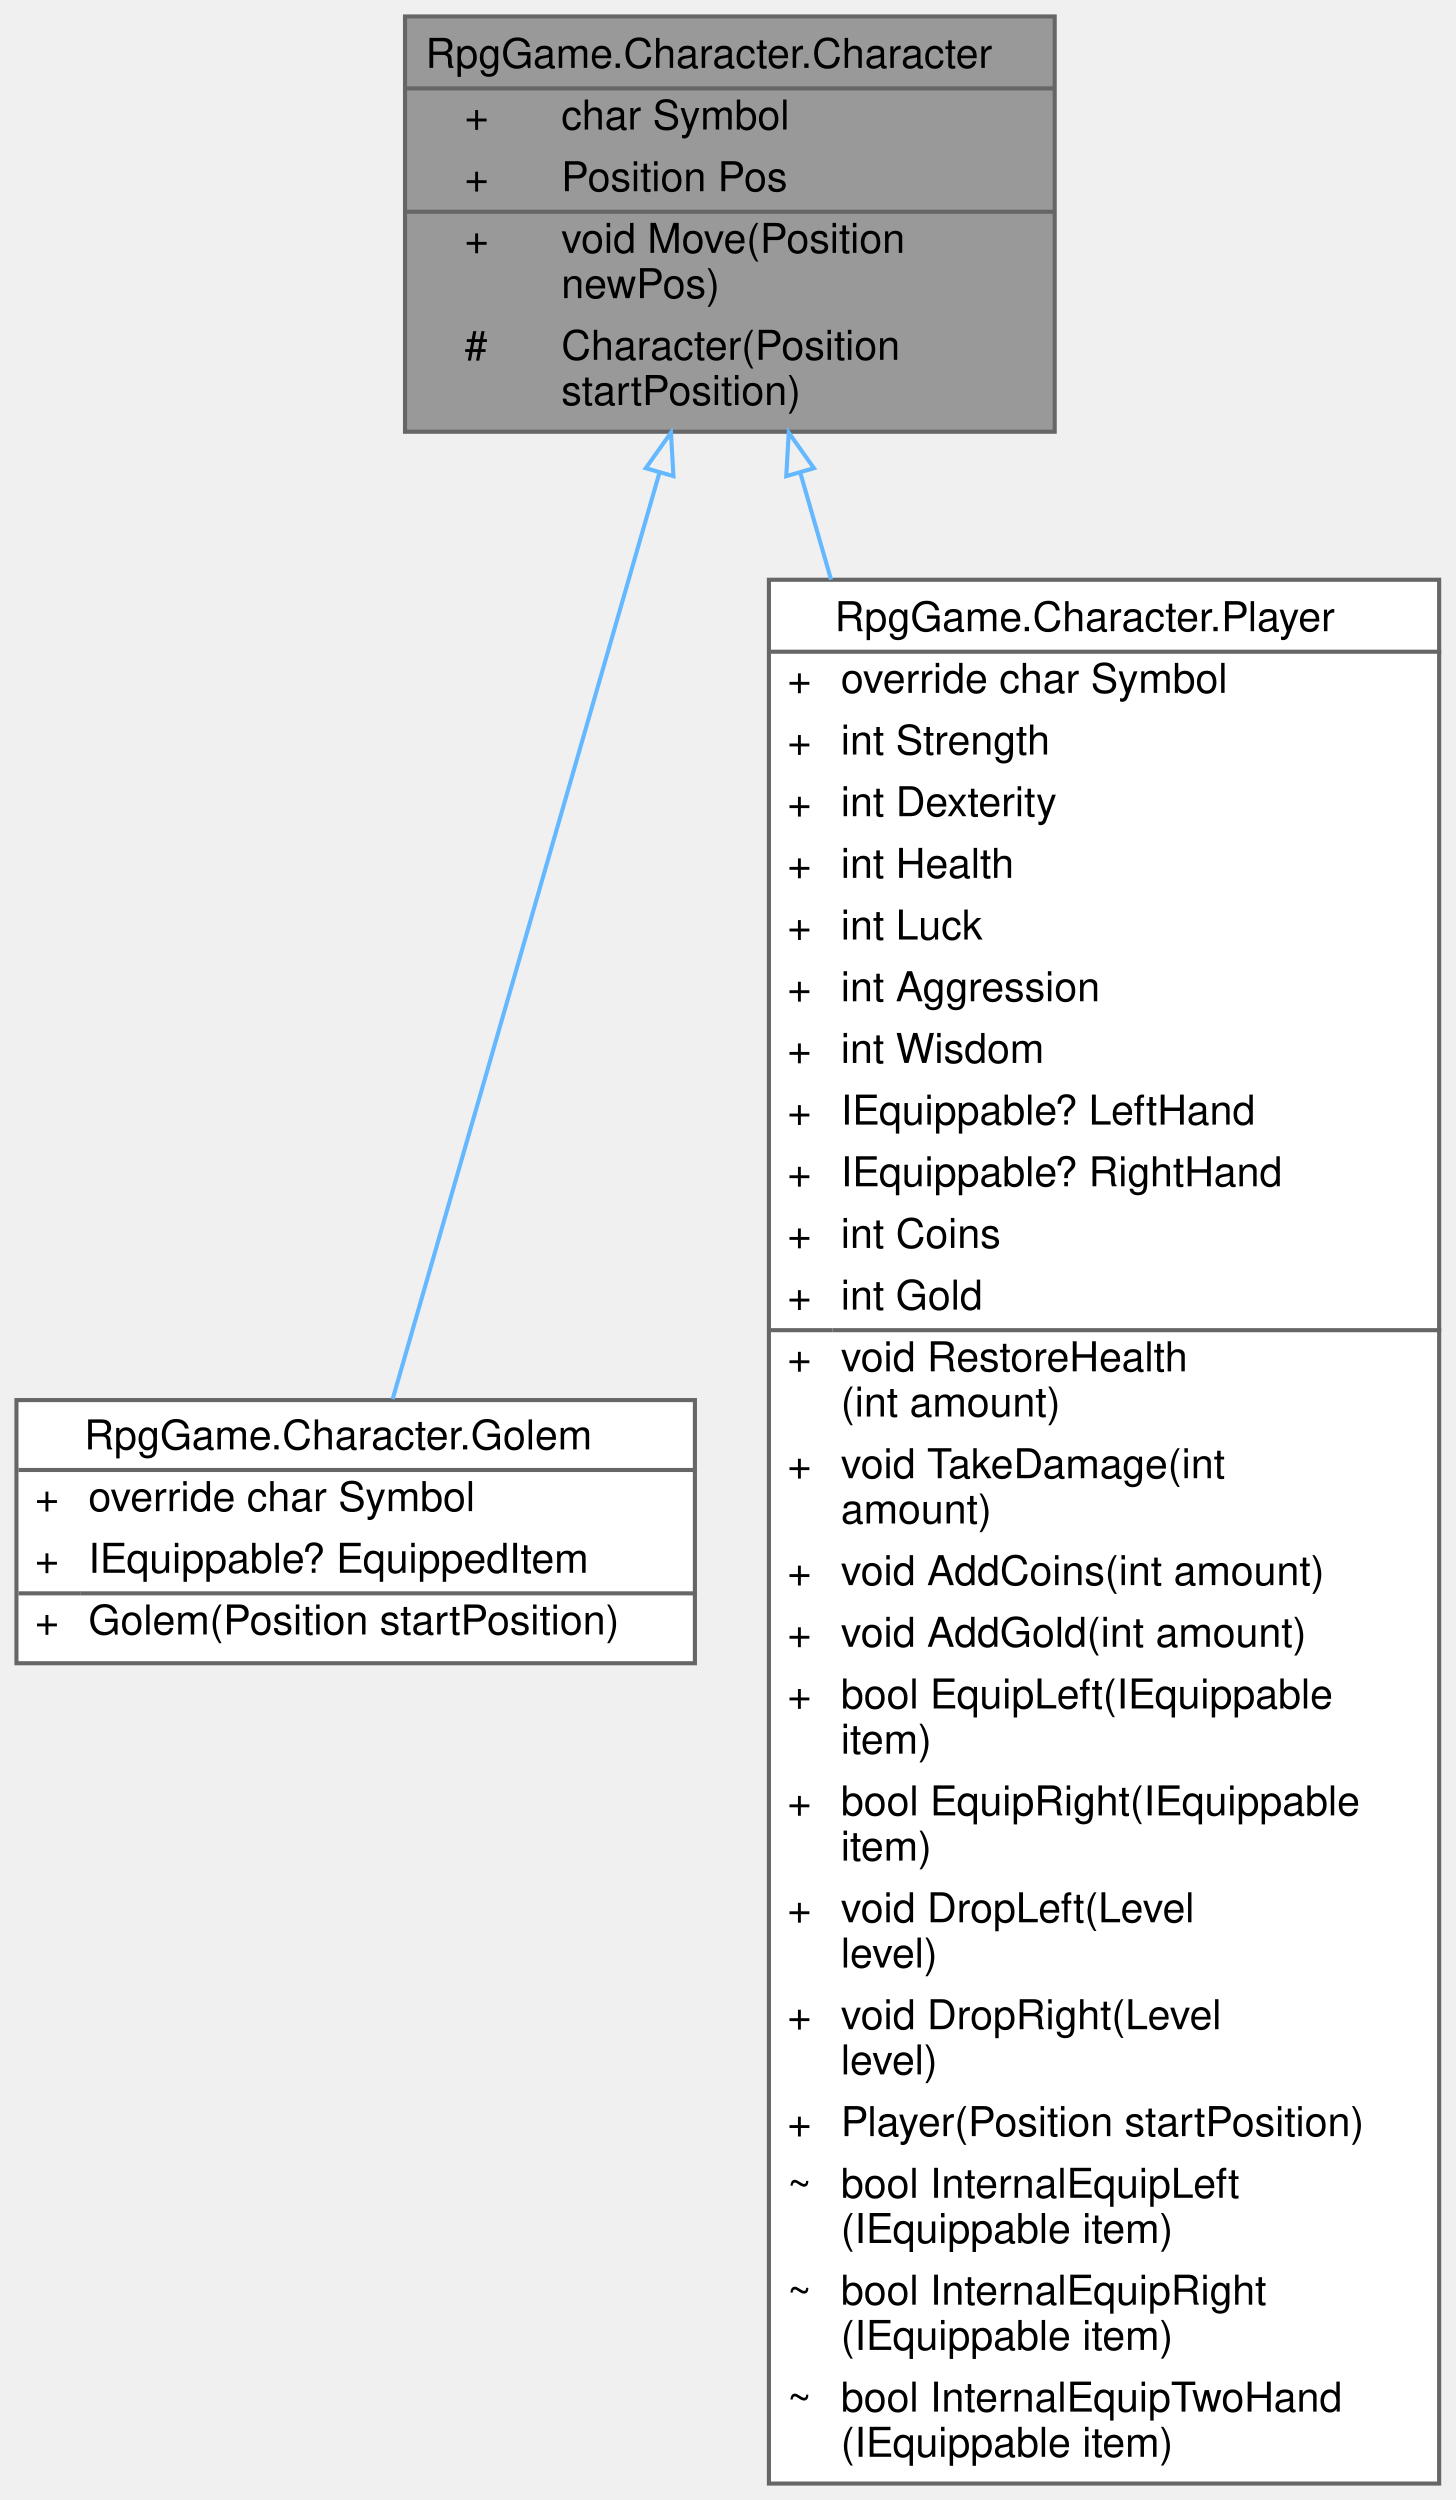
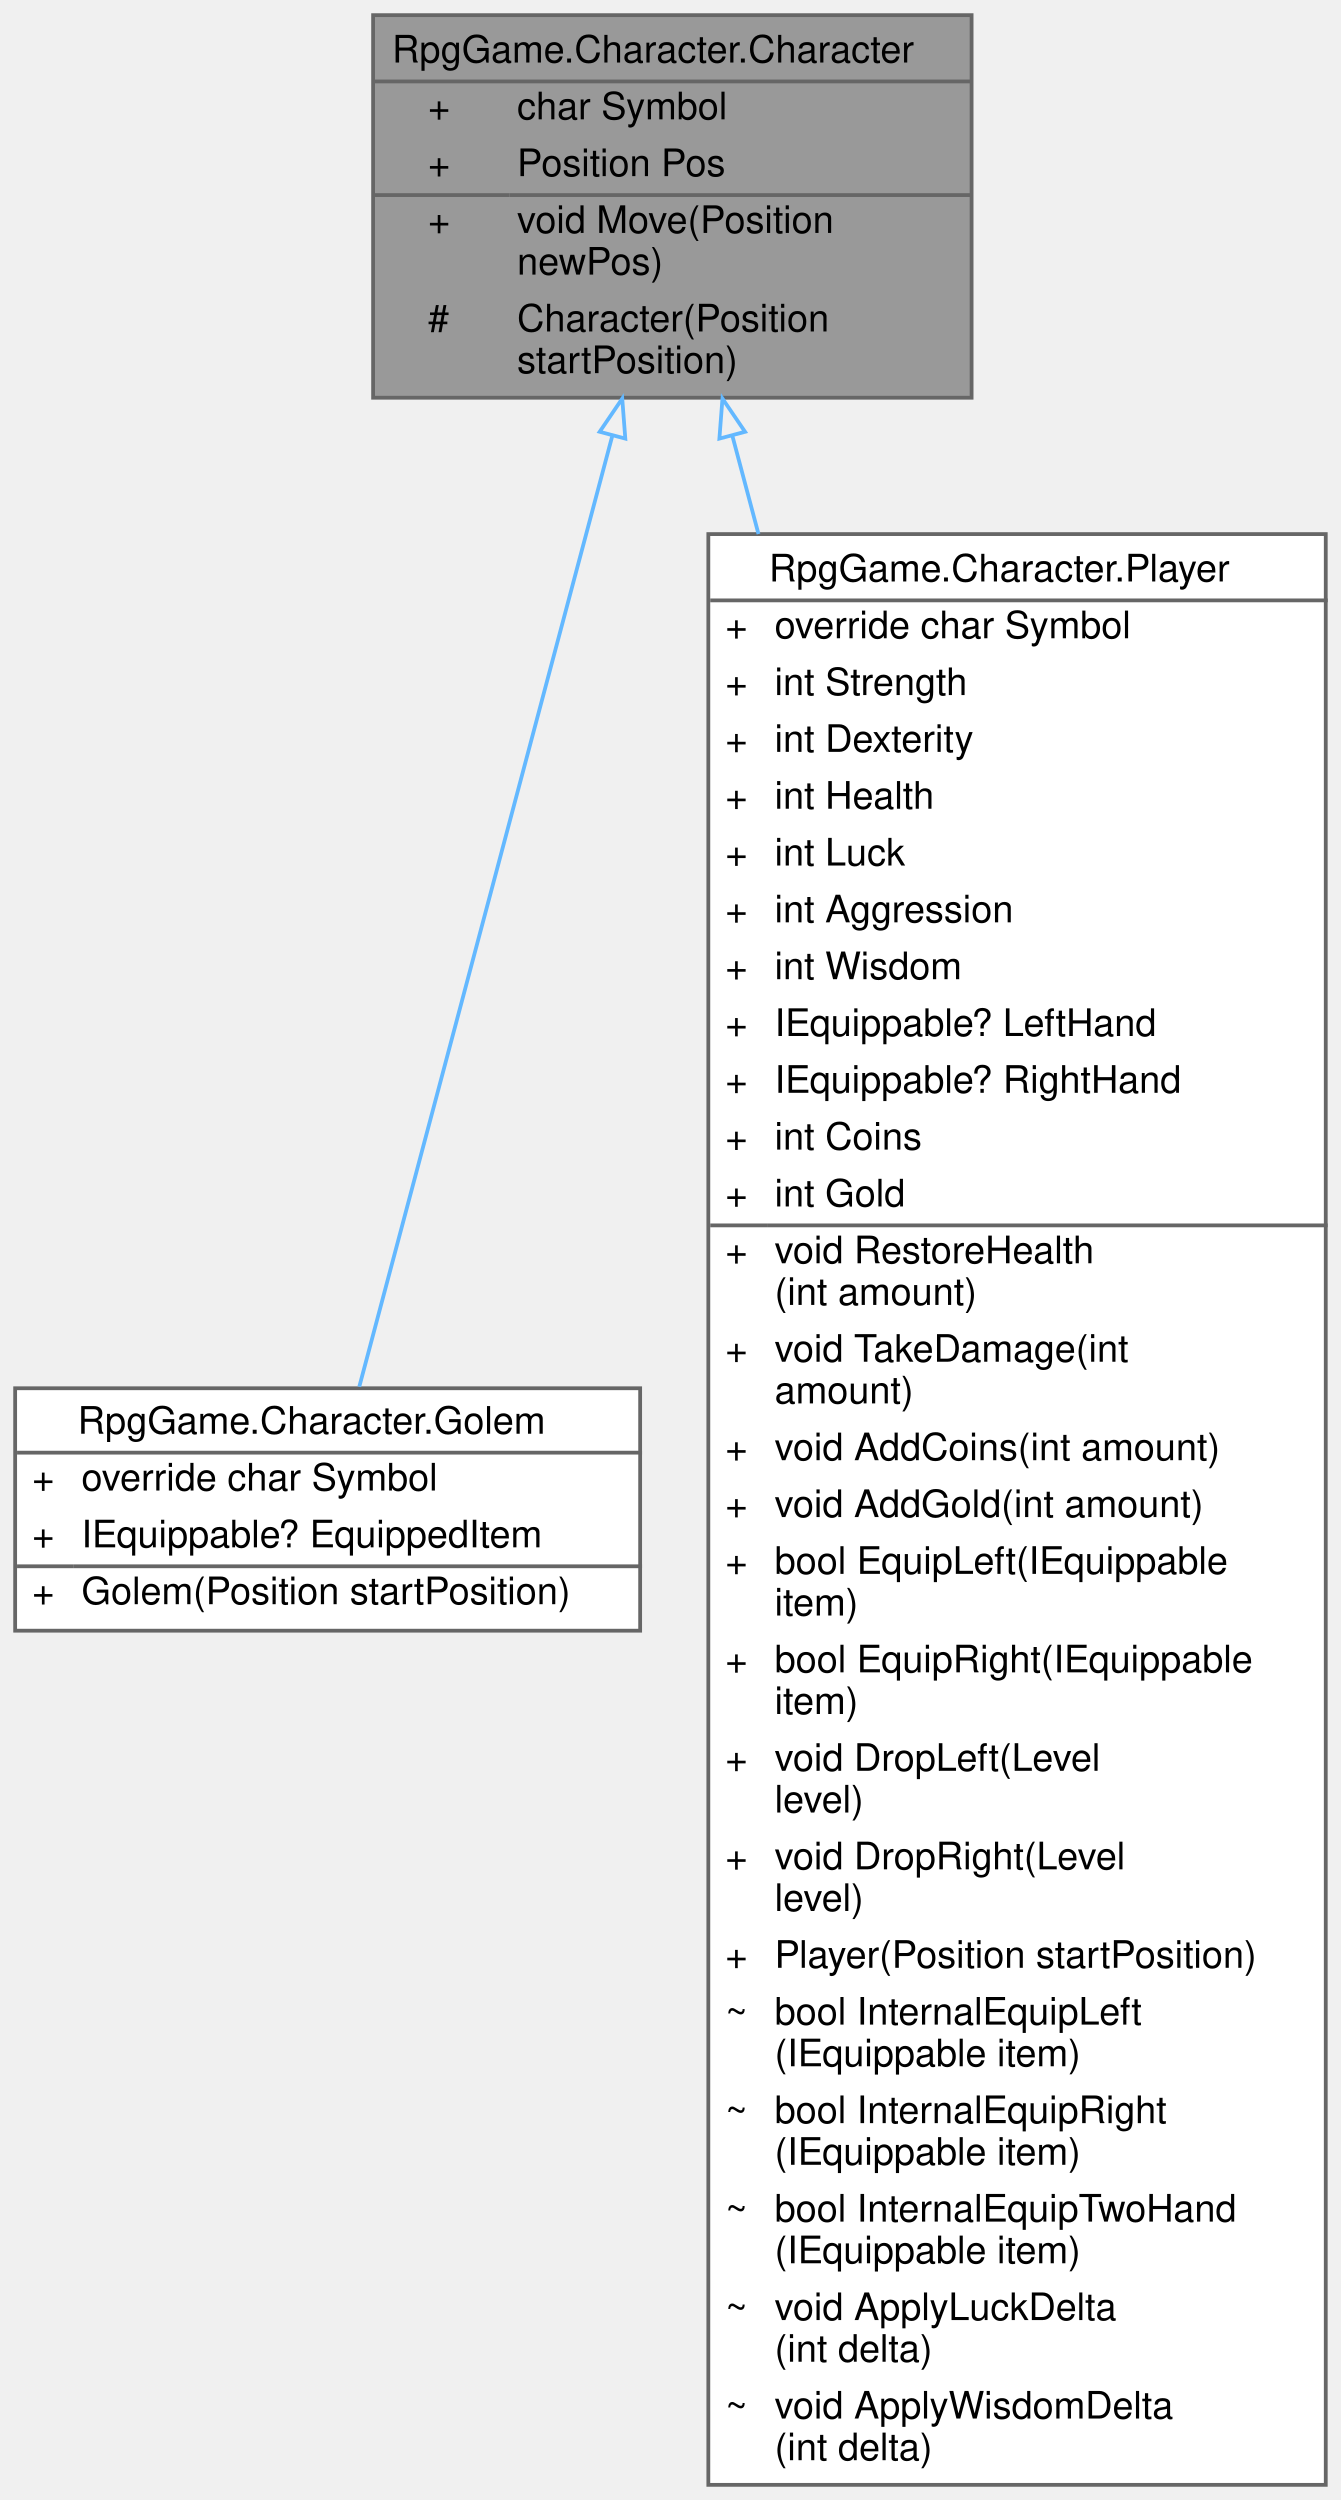
- <svg xmlns="http://www.w3.org/2000/svg" xmlns:xlink="http://www.w3.org/1999/xlink" width="354pt" height="608pt" viewBox="0.00 0.00 354.00 608.00">
-   <g id="graph0" class="graph" transform="scale(1 1) rotate(0) translate(4 604)">
+ <svg xmlns="http://www.w3.org/2000/svg" xmlns:xlink="http://www.w3.org/1999/xlink" width="354pt" height="660pt" viewBox="0.00 0.00 354.00 660.00">
+   <g id="graph0" class="graph" transform="scale(1 1) rotate(0) translate(4 656)">
    <g id="Node000001" class="node">
      <g id="a_Node000001">
        <a xlink:title="Base abstract class for both playable and non-playable characters.">
-           <polygon fill="#999999" stroke="transparent" points="252.5,-600 94.5,-600 94.5,-499 252.5,-499 252.5,-600" />
-           <text text-anchor="start" x="99.5" y="-587.5" font-family="Helvetica,sans-Serif" font-size="10.00">RpgGame.Character.Character</text>
-           <text text-anchor="start" x="109" y="-572.5" font-family="Helvetica,sans-Serif" font-size="10.00">+</text>
-           <text text-anchor="start" x="132.5" y="-572.5" font-family="Helvetica,sans-Serif" font-size="10.00">char Symbol</text>
-           <text text-anchor="start" x="109" y="-557.5" font-family="Helvetica,sans-Serif" font-size="10.00">+</text>
-           <text text-anchor="start" x="132.5" y="-557.5" font-family="Helvetica,sans-Serif" font-size="10.00">Position Pos</text>
-           <text text-anchor="start" x="109" y="-542.5" font-family="Helvetica,sans-Serif" font-size="10.00">+</text>
-           <text text-anchor="start" x="132.5" y="-542.5" font-family="Helvetica,sans-Serif" font-size="10.00">void Move(Position</text>
-           <text text-anchor="start" x="132.5" y="-531.5" font-family="Helvetica,sans-Serif" font-size="10.00"> newPos)</text>
-           <text text-anchor="start" x="109" y="-516.5" font-family="Helvetica,sans-Serif" font-size="10.00">#</text>
-           <text text-anchor="start" x="132.5" y="-516.5" font-family="Helvetica,sans-Serif" font-size="10.00">Character(Position</text>
-           <text text-anchor="start" x="132.5" y="-505.5" font-family="Helvetica,sans-Serif" font-size="10.00"> startPosition)</text>
-           <polygon fill="#666666" stroke="#666666" points="94.5,-582.5 94.5,-582.5 252.5,-582.5 252.5,-582.5 94.5,-582.5" />
-           <polygon fill="#666666" stroke="#666666" points="94.5,-552.5 94.5,-552.5 130.5,-552.5 130.5,-552.5 94.5,-552.5" />
-           <polygon fill="#666666" stroke="#666666" points="130.5,-552.5 130.5,-552.5 252.5,-552.5 252.5,-552.5 130.5,-552.5" />
-           <polygon fill="none" stroke="#666666" points="94.5,-499 94.5,-600 252.5,-600 252.5,-499 94.5,-499" />
+           <polygon fill="#999999" stroke="transparent" points="252.5,-652 94.5,-652 94.5,-551 252.5,-551 252.5,-652" />
+           <text text-anchor="start" x="99.5" y="-639.5" font-family="Helvetica,sans-Serif" font-size="10.00">RpgGame.Character.Character</text>
+           <text text-anchor="start" x="109" y="-624.5" font-family="Helvetica,sans-Serif" font-size="10.00">+</text>
+           <text text-anchor="start" x="132.5" y="-624.5" font-family="Helvetica,sans-Serif" font-size="10.00">char Symbol</text>
+           <text text-anchor="start" x="109" y="-609.5" font-family="Helvetica,sans-Serif" font-size="10.00">+</text>
+           <text text-anchor="start" x="132.5" y="-609.5" font-family="Helvetica,sans-Serif" font-size="10.00">Position Pos</text>
+           <text text-anchor="start" x="109" y="-594.5" font-family="Helvetica,sans-Serif" font-size="10.00">+</text>
+           <text text-anchor="start" x="132.5" y="-594.5" font-family="Helvetica,sans-Serif" font-size="10.00">void Move(Position</text>
+           <text text-anchor="start" x="132.5" y="-583.5" font-family="Helvetica,sans-Serif" font-size="10.00"> newPos)</text>
+           <text text-anchor="start" x="109" y="-568.5" font-family="Helvetica,sans-Serif" font-size="10.00">#</text>
+           <text text-anchor="start" x="132.5" y="-568.5" font-family="Helvetica,sans-Serif" font-size="10.00">Character(Position</text>
+           <text text-anchor="start" x="132.5" y="-557.5" font-family="Helvetica,sans-Serif" font-size="10.00"> startPosition)</text>
+           <polygon fill="#666666" stroke="#666666" points="94.5,-634.5 94.5,-634.5 252.5,-634.5 252.5,-634.5 94.5,-634.5" />
+           <polygon fill="#666666" stroke="#666666" points="94.5,-604.5 94.5,-604.5 130.5,-604.5 130.5,-604.5 94.5,-604.5" />
+           <polygon fill="#666666" stroke="#666666" points="130.5,-604.5 130.5,-604.5 252.5,-604.5 252.5,-604.5 130.5,-604.5" />
+           <polygon fill="none" stroke="#666666" points="94.5,-551 94.5,-652 252.5,-652 252.5,-551 94.5,-551" />
        </a>
      </g>
    </g>
    <g id="Node000002" class="node">
      <g id="a_Node000002">
        <a xlink:href="classRpgGame_1_1Character_1_1Golem.html" target="_top" xlink:title="Represents a Golem character in the game. Golems are typically non-player characters (NPCs) that may ...">
-           <polygon fill="white" stroke="transparent" points="165,-263.5 0,-263.5 0,-199.5 165,-199.5 165,-263.5" />
-           <text text-anchor="start" x="16.5" y="-251.5" font-family="Helvetica,sans-Serif" font-size="10.00">RpgGame.Character.Golem</text>
-           <text text-anchor="start" x="4.5" y="-236.5" font-family="Helvetica,sans-Serif" font-size="10.00">+</text>
-           <text text-anchor="start" x="17.5" y="-236.5" font-family="Helvetica,sans-Serif" font-size="10.00">override char Symbol</text>
-           <text text-anchor="start" x="4.5" y="-221.5" font-family="Helvetica,sans-Serif" font-size="10.00">+</text>
-           <text text-anchor="start" x="17.5" y="-221.5" font-family="Helvetica,sans-Serif" font-size="10.00">IEquippable? EquippedItem</text>
-           <text text-anchor="start" x="4.5" y="-206.5" font-family="Helvetica,sans-Serif" font-size="10.00">+</text>
-           <text text-anchor="start" x="17.5" y="-206.5" font-family="Helvetica,sans-Serif" font-size="10.00">Golem(Position startPosition)</text>
-           <polygon fill="#666666" stroke="#666666" points="0.5,-246.5 0.5,-246.5 165.5,-246.5 165.5,-246.5 0.5,-246.5" />
-           <polygon fill="#666666" stroke="#666666" points="0.5,-216.5 0.5,-216.5 15.5,-216.5 15.5,-216.5 0.5,-216.5" />
-           <polygon fill="#666666" stroke="#666666" points="15.5,-216.5 15.5,-216.5 165.5,-216.5 165.5,-216.5 15.5,-216.5" />
-           <polygon fill="none" stroke="#666666" points="0,-199.5 0,-263.5 165,-263.5 165,-199.5 0,-199.5" />
+           <polygon fill="white" stroke="transparent" points="165,-289.5 0,-289.5 0,-225.5 165,-225.5 165,-289.5" />
+           <text text-anchor="start" x="16.5" y="-277.5" font-family="Helvetica,sans-Serif" font-size="10.00">RpgGame.Character.Golem</text>
+           <text text-anchor="start" x="4.5" y="-262.5" font-family="Helvetica,sans-Serif" font-size="10.00">+</text>
+           <text text-anchor="start" x="17.5" y="-262.5" font-family="Helvetica,sans-Serif" font-size="10.00">override char Symbol</text>
+           <text text-anchor="start" x="4.5" y="-247.5" font-family="Helvetica,sans-Serif" font-size="10.00">+</text>
+           <text text-anchor="start" x="17.5" y="-247.5" font-family="Helvetica,sans-Serif" font-size="10.00">IEquippable? EquippedItem</text>
+           <text text-anchor="start" x="4.5" y="-232.5" font-family="Helvetica,sans-Serif" font-size="10.00">+</text>
+           <text text-anchor="start" x="17.5" y="-232.5" font-family="Helvetica,sans-Serif" font-size="10.00">Golem(Position startPosition)</text>
+           <polygon fill="#666666" stroke="#666666" points="0.5,-272.5 0.5,-272.5 165.5,-272.5 165.5,-272.5 0.5,-272.5" />
+           <polygon fill="#666666" stroke="#666666" points="0.5,-242.5 0.5,-242.5 15.5,-242.5 15.5,-242.5 0.5,-242.5" />
+           <polygon fill="#666666" stroke="#666666" points="15.5,-242.5 15.5,-242.5 165.5,-242.5 165.5,-242.5 15.5,-242.5" />
+           <polygon fill="none" stroke="#666666" points="0,-225.5 0,-289.5 165,-289.5 165,-225.5 0,-225.5" />
        </a>
      </g>
    </g>
    <g id="edge1_Node000001_Node000002" class="edge">
      <g id="a_edge1_Node000001_Node000002">
        <a xlink:title=" ">
-           <path fill="none" stroke="#63b8ff" d="M156.31,-488.79C137.04,-421.89 106.54,-315.97 91.49,-263.73" />
-           <polygon fill="none" stroke="#63b8ff" points="153.05,-490.14 159.18,-498.78 159.78,-488.2 153.05,-490.14" />
+           <path fill="none" stroke="#63b8ff" d="M157.61,-540.79C138.17,-467.74 105.99,-346.78 90.85,-289.9" />
+           <polygon fill="none" stroke="#63b8ff" points="154.31,-542.01 160.27,-550.77 161.08,-540.21 154.31,-542.01" />
        </a>
      </g>
    </g>
    <g id="Node000003" class="node">
      <g id="a_Node000003">
        <a xlink:href="classRpgGame_1_1Character_1_1Player.html" target="_top" xlink:title="Represents the player-controlled character in the game.">
-           <polygon fill="white" stroke="transparent" points="346,-463 183,-463 183,0 346,0 346,-463" />
-           <text text-anchor="start" x="199" y="-450.5" font-family="Helvetica,sans-Serif" font-size="10.00">RpgGame.Character.Player</text>
-           <text text-anchor="start" x="187.5" y="-435.5" font-family="Helvetica,sans-Serif" font-size="10.00">+</text>
-           <text text-anchor="start" x="200.5" y="-435.5" font-family="Helvetica,sans-Serif" font-size="10.00">override char Symbol</text>
-           <text text-anchor="start" x="187.5" y="-420.5" font-family="Helvetica,sans-Serif" font-size="10.00">+</text>
-           <text text-anchor="start" x="200.5" y="-420.5" font-family="Helvetica,sans-Serif" font-size="10.00">int Strength</text>
-           <text text-anchor="start" x="187.5" y="-405.5" font-family="Helvetica,sans-Serif" font-size="10.00">+</text>
-           <text text-anchor="start" x="200.5" y="-405.5" font-family="Helvetica,sans-Serif" font-size="10.00">int Dexterity</text>
-           <text text-anchor="start" x="187.5" y="-390.5" font-family="Helvetica,sans-Serif" font-size="10.00">+</text>
-           <text text-anchor="start" x="200.5" y="-390.5" font-family="Helvetica,sans-Serif" font-size="10.00">int Health</text>
-           <text text-anchor="start" x="187.5" y="-375.5" font-family="Helvetica,sans-Serif" font-size="10.00">+</text>
-           <text text-anchor="start" x="200.5" y="-375.5" font-family="Helvetica,sans-Serif" font-size="10.00">int Luck</text>
-           <text text-anchor="start" x="187.5" y="-360.5" font-family="Helvetica,sans-Serif" font-size="10.00">+</text>
-           <text text-anchor="start" x="200.5" y="-360.5" font-family="Helvetica,sans-Serif" font-size="10.00">int Aggression</text>
-           <text text-anchor="start" x="187.5" y="-345.5" font-family="Helvetica,sans-Serif" font-size="10.00">+</text>
-           <text text-anchor="start" x="200.5" y="-345.5" font-family="Helvetica,sans-Serif" font-size="10.00">int Wisdom</text>
-           <text text-anchor="start" x="187.5" y="-330.5" font-family="Helvetica,sans-Serif" font-size="10.00">+</text>
-           <text text-anchor="start" x="200.5" y="-330.5" font-family="Helvetica,sans-Serif" font-size="10.00">IEquippable? LeftHand</text>
-           <text text-anchor="start" x="187.5" y="-315.5" font-family="Helvetica,sans-Serif" font-size="10.00">+</text>
-           <text text-anchor="start" x="200.5" y="-315.5" font-family="Helvetica,sans-Serif" font-size="10.00">IEquippable? RightHand</text>
-           <text text-anchor="start" x="187.5" y="-300.5" font-family="Helvetica,sans-Serif" font-size="10.00">+</text>
-           <text text-anchor="start" x="200.5" y="-300.5" font-family="Helvetica,sans-Serif" font-size="10.00">int Coins</text>
-           <text text-anchor="start" x="187.5" y="-285.5" font-family="Helvetica,sans-Serif" font-size="10.00">+</text>
-           <text text-anchor="start" x="200.5" y="-285.5" font-family="Helvetica,sans-Serif" font-size="10.00">int Gold</text>
+           <polygon fill="white" stroke="transparent" points="346,-515 183,-515 183,0 346,0 346,-515" />
+           <text text-anchor="start" x="199" y="-502.5" font-family="Helvetica,sans-Serif" font-size="10.00">RpgGame.Character.Player</text>
+           <text text-anchor="start" x="187.5" y="-487.5" font-family="Helvetica,sans-Serif" font-size="10.00">+</text>
+           <text text-anchor="start" x="200.5" y="-487.5" font-family="Helvetica,sans-Serif" font-size="10.00">override char Symbol</text>
+           <text text-anchor="start" x="187.5" y="-472.5" font-family="Helvetica,sans-Serif" font-size="10.00">+</text>
+           <text text-anchor="start" x="200.5" y="-472.5" font-family="Helvetica,sans-Serif" font-size="10.00">int Strength</text>
+           <text text-anchor="start" x="187.5" y="-457.5" font-family="Helvetica,sans-Serif" font-size="10.00">+</text>
+           <text text-anchor="start" x="200.5" y="-457.5" font-family="Helvetica,sans-Serif" font-size="10.00">int Dexterity</text>
+           <text text-anchor="start" x="187.5" y="-442.5" font-family="Helvetica,sans-Serif" font-size="10.00">+</text>
+           <text text-anchor="start" x="200.5" y="-442.5" font-family="Helvetica,sans-Serif" font-size="10.00">int Health</text>
+           <text text-anchor="start" x="187.5" y="-427.5" font-family="Helvetica,sans-Serif" font-size="10.00">+</text>
+           <text text-anchor="start" x="200.5" y="-427.5" font-family="Helvetica,sans-Serif" font-size="10.00">int Luck</text>
+           <text text-anchor="start" x="187.5" y="-412.5" font-family="Helvetica,sans-Serif" font-size="10.00">+</text>
+           <text text-anchor="start" x="200.5" y="-412.5" font-family="Helvetica,sans-Serif" font-size="10.00">int Aggression</text>
+           <text text-anchor="start" x="187.5" y="-397.5" font-family="Helvetica,sans-Serif" font-size="10.00">+</text>
+           <text text-anchor="start" x="200.5" y="-397.5" font-family="Helvetica,sans-Serif" font-size="10.00">int Wisdom</text>
+           <text text-anchor="start" x="187.5" y="-382.5" font-family="Helvetica,sans-Serif" font-size="10.00">+</text>
+           <text text-anchor="start" x="200.5" y="-382.5" font-family="Helvetica,sans-Serif" font-size="10.00">IEquippable? LeftHand</text>
+           <text text-anchor="start" x="187.5" y="-367.5" font-family="Helvetica,sans-Serif" font-size="10.00">+</text>
+           <text text-anchor="start" x="200.5" y="-367.5" font-family="Helvetica,sans-Serif" font-size="10.00">IEquippable? RightHand</text>
+           <text text-anchor="start" x="187.5" y="-352.5" font-family="Helvetica,sans-Serif" font-size="10.00">+</text>
+           <text text-anchor="start" x="200.5" y="-352.5" font-family="Helvetica,sans-Serif" font-size="10.00">int Coins</text>
+           <text text-anchor="start" x="187.5" y="-337.5" font-family="Helvetica,sans-Serif" font-size="10.00">+</text>
+           <text text-anchor="start" x="200.5" y="-337.5" font-family="Helvetica,sans-Serif" font-size="10.00">int Gold</text>
+           <text text-anchor="start" x="187.5" y="-322.5" font-family="Helvetica,sans-Serif" font-size="10.00">+</text>
+           <text text-anchor="start" x="200.5" y="-322.5" font-family="Helvetica,sans-Serif" font-size="10.00">void RestoreHealth</text>
+           <text text-anchor="start" x="200.5" y="-311.5" font-family="Helvetica,sans-Serif" font-size="10.00">(int amount)</text>
+           <text text-anchor="start" x="187.5" y="-296.5" font-family="Helvetica,sans-Serif" font-size="10.00">+</text>
+           <text text-anchor="start" x="200.5" y="-296.5" font-family="Helvetica,sans-Serif" font-size="10.00">void TakeDamage(int</text>
+           <text text-anchor="start" x="200.5" y="-285.5" font-family="Helvetica,sans-Serif" font-size="10.00"> amount)</text>
          <text text-anchor="start" x="187.5" y="-270.5" font-family="Helvetica,sans-Serif" font-size="10.00">+</text>
-           <text text-anchor="start" x="200.5" y="-270.5" font-family="Helvetica,sans-Serif" font-size="10.00">void RestoreHealth</text>
-           <text text-anchor="start" x="200.5" y="-259.5" font-family="Helvetica,sans-Serif" font-size="10.00">(int amount)</text>
-           <text text-anchor="start" x="187.5" y="-244.5" font-family="Helvetica,sans-Serif" font-size="10.00">+</text>
-           <text text-anchor="start" x="200.5" y="-244.5" font-family="Helvetica,sans-Serif" font-size="10.00">void TakeDamage(int</text>
-           <text text-anchor="start" x="200.5" y="-233.5" font-family="Helvetica,sans-Serif" font-size="10.00"> amount)</text>
-           <text text-anchor="start" x="187.5" y="-218.5" font-family="Helvetica,sans-Serif" font-size="10.00">+</text>
-           <text text-anchor="start" x="200.5" y="-218.5" font-family="Helvetica,sans-Serif" font-size="10.00">void AddCoins(int amount)</text>
-           <text text-anchor="start" x="187.5" y="-203.5" font-family="Helvetica,sans-Serif" font-size="10.00">+</text>
-           <text text-anchor="start" x="200.5" y="-203.5" font-family="Helvetica,sans-Serif" font-size="10.00">void AddGold(int amount)</text>
+           <text text-anchor="start" x="200.5" y="-270.5" font-family="Helvetica,sans-Serif" font-size="10.00">void AddCoins(int amount)</text>
+           <text text-anchor="start" x="187.5" y="-255.5" font-family="Helvetica,sans-Serif" font-size="10.00">+</text>
+           <text text-anchor="start" x="200.5" y="-255.5" font-family="Helvetica,sans-Serif" font-size="10.00">void AddGold(int amount)</text>
+           <text text-anchor="start" x="187.5" y="-240.5" font-family="Helvetica,sans-Serif" font-size="10.00">+</text>
+           <text text-anchor="start" x="200.5" y="-240.5" font-family="Helvetica,sans-Serif" font-size="10.00">bool EquipLeft(IEquippable</text>
+           <text text-anchor="start" x="200.5" y="-229.5" font-family="Helvetica,sans-Serif" font-size="10.00"> item)</text>
+           <text text-anchor="start" x="187.5" y="-214.5" font-family="Helvetica,sans-Serif" font-size="10.00">+</text>
+           <text text-anchor="start" x="200.5" y="-214.5" font-family="Helvetica,sans-Serif" font-size="10.00">bool EquipRight(IEquippable</text>
+           <text text-anchor="start" x="200.5" y="-203.5" font-family="Helvetica,sans-Serif" font-size="10.00"> item)</text>
          <text text-anchor="start" x="187.5" y="-188.5" font-family="Helvetica,sans-Serif" font-size="10.00">+</text>
-           <text text-anchor="start" x="200.5" y="-188.5" font-family="Helvetica,sans-Serif" font-size="10.00">bool EquipLeft(IEquippable</text>
-           <text text-anchor="start" x="200.5" y="-177.5" font-family="Helvetica,sans-Serif" font-size="10.00"> item)</text>
+           <text text-anchor="start" x="200.5" y="-188.5" font-family="Helvetica,sans-Serif" font-size="10.00">void DropLeft(Level</text>
+           <text text-anchor="start" x="200.5" y="-177.5" font-family="Helvetica,sans-Serif" font-size="10.00"> level)</text>
          <text text-anchor="start" x="187.5" y="-162.5" font-family="Helvetica,sans-Serif" font-size="10.00">+</text>
-           <text text-anchor="start" x="200.5" y="-162.5" font-family="Helvetica,sans-Serif" font-size="10.00">bool EquipRight(IEquippable</text>
-           <text text-anchor="start" x="200.5" y="-151.5" font-family="Helvetica,sans-Serif" font-size="10.00"> item)</text>
+           <text text-anchor="start" x="200.5" y="-162.5" font-family="Helvetica,sans-Serif" font-size="10.00">void DropRight(Level</text>
+           <text text-anchor="start" x="200.5" y="-151.5" font-family="Helvetica,sans-Serif" font-size="10.00"> level)</text>
          <text text-anchor="start" x="187.5" y="-136.5" font-family="Helvetica,sans-Serif" font-size="10.00">+</text>
-           <text text-anchor="start" x="200.5" y="-136.5" font-family="Helvetica,sans-Serif" font-size="10.00">void DropLeft(Level</text>
-           <text text-anchor="start" x="200.5" y="-125.5" font-family="Helvetica,sans-Serif" font-size="10.00"> level)</text>
-           <text text-anchor="start" x="187.5" y="-110.5" font-family="Helvetica,sans-Serif" font-size="10.00">+</text>
-           <text text-anchor="start" x="200.5" y="-110.5" font-family="Helvetica,sans-Serif" font-size="10.00">void DropRight(Level</text>
-           <text text-anchor="start" x="200.5" y="-99.5" font-family="Helvetica,sans-Serif" font-size="10.00"> level)</text>
-           <text text-anchor="start" x="187.5" y="-84.5" font-family="Helvetica,sans-Serif" font-size="10.00">+</text>
-           <text text-anchor="start" x="200.5" y="-84.5" font-family="Helvetica,sans-Serif" font-size="10.00">Player(Position startPosition)</text>
+           <text text-anchor="start" x="200.5" y="-136.5" font-family="Helvetica,sans-Serif" font-size="10.00">Player(Position startPosition)</text>
+           <text text-anchor="start" x="187.5" y="-121.5" font-family="Helvetica,sans-Serif" font-size="10.00">~</text>
+           <text text-anchor="start" x="200.5" y="-121.5" font-family="Helvetica,sans-Serif" font-size="10.00">bool InternalEquipLeft</text>
+           <text text-anchor="start" x="200.5" y="-110.5" font-family="Helvetica,sans-Serif" font-size="10.00">(IEquippable item)</text>
+           <text text-anchor="start" x="187.5" y="-95.5" font-family="Helvetica,sans-Serif" font-size="10.00">~</text>
+           <text text-anchor="start" x="200.5" y="-95.5" font-family="Helvetica,sans-Serif" font-size="10.00">bool InternalEquipRight</text>
+           <text text-anchor="start" x="200.5" y="-84.5" font-family="Helvetica,sans-Serif" font-size="10.00">(IEquippable item)</text>
          <text text-anchor="start" x="187.5" y="-69.5" font-family="Helvetica,sans-Serif" font-size="10.00">~</text>
-           <text text-anchor="start" x="200.5" y="-69.5" font-family="Helvetica,sans-Serif" font-size="10.00">bool InternalEquipLeft</text>
+           <text text-anchor="start" x="200.5" y="-69.5" font-family="Helvetica,sans-Serif" font-size="10.00">bool InternalEquipTwoHand</text>
          <text text-anchor="start" x="200.5" y="-58.5" font-family="Helvetica,sans-Serif" font-size="10.00">(IEquippable item)</text>
          <text text-anchor="start" x="187.5" y="-43.5" font-family="Helvetica,sans-Serif" font-size="10.00">~</text>
-           <text text-anchor="start" x="200.5" y="-43.5" font-family="Helvetica,sans-Serif" font-size="10.00">bool InternalEquipRight</text>
-           <text text-anchor="start" x="200.5" y="-32.5" font-family="Helvetica,sans-Serif" font-size="10.00">(IEquippable item)</text>
+           <text text-anchor="start" x="200.5" y="-43.5" font-family="Helvetica,sans-Serif" font-size="10.00">void ApplyLuckDelta</text>
+           <text text-anchor="start" x="200.5" y="-32.5" font-family="Helvetica,sans-Serif" font-size="10.00">(int delta)</text>
          <text text-anchor="start" x="187.5" y="-17.5" font-family="Helvetica,sans-Serif" font-size="10.00">~</text>
-           <text text-anchor="start" x="200.5" y="-17.5" font-family="Helvetica,sans-Serif" font-size="10.00">bool InternalEquipTwoHand</text>
-           <text text-anchor="start" x="200.5" y="-6.5" font-family="Helvetica,sans-Serif" font-size="10.00">(IEquippable item)</text>
-           <polygon fill="#666666" stroke="#666666" points="183.5,-445.5 183.5,-445.5 346.5,-445.5 346.5,-445.5 183.5,-445.5" />
-           <polygon fill="#666666" stroke="#666666" points="183.5,-280.5 183.5,-280.5 198.5,-280.5 198.5,-280.5 183.5,-280.5" />
-           <polygon fill="#666666" stroke="#666666" points="198.5,-280.5 198.5,-280.5 346.5,-280.5 346.5,-280.5 198.5,-280.5" />
-           <polygon fill="none" stroke="#666666" points="183,0 183,-463 346,-463 346,0 183,0" />
+           <text text-anchor="start" x="200.5" y="-17.5" font-family="Helvetica,sans-Serif" font-size="10.00">void ApplyWisdomDelta</text>
+           <text text-anchor="start" x="200.5" y="-6.5" font-family="Helvetica,sans-Serif" font-size="10.00">(int delta)</text>
+           <polygon fill="#666666" stroke="#666666" points="183.5,-497.5 183.5,-497.5 346.5,-497.5 346.5,-497.5 183.5,-497.5" />
+           <polygon fill="#666666" stroke="#666666" points="183.5,-332.5 183.5,-332.5 198.5,-332.5 198.5,-332.5 183.5,-332.5" />
+           <polygon fill="#666666" stroke="#666666" points="198.5,-332.5 198.5,-332.5 346.5,-332.5 346.5,-332.5 198.5,-332.5" />
+           <polygon fill="none" stroke="#666666" points="183,0 183,-515 346,-515 346,0 183,0" />
        </a>
      </g>
    </g>
    <g id="edge2_Node000001_Node000003" class="edge">
      <g id="a_edge2_Node000001_Node000003">
        <a xlink:title=" ">
-           <path fill="none" stroke="#63b8ff" d="M190.6,-489.12C192.95,-480.95 195.47,-472.2 198.11,-463.04" />
-           <polygon fill="none" stroke="#63b8ff" points="187.22,-488.2 187.82,-498.78 193.95,-490.14 187.22,-488.2" />
+           <path fill="none" stroke="#63b8ff" d="M189.37,-540.86C191.52,-532.79 193.82,-524.12 196.24,-515.02" />
+           <polygon fill="none" stroke="#63b8ff" points="185.92,-540.21 186.73,-550.77 192.69,-542.01 185.92,-540.21" />
        </a>
      </g>
    </g>
  </g>
</svg>
